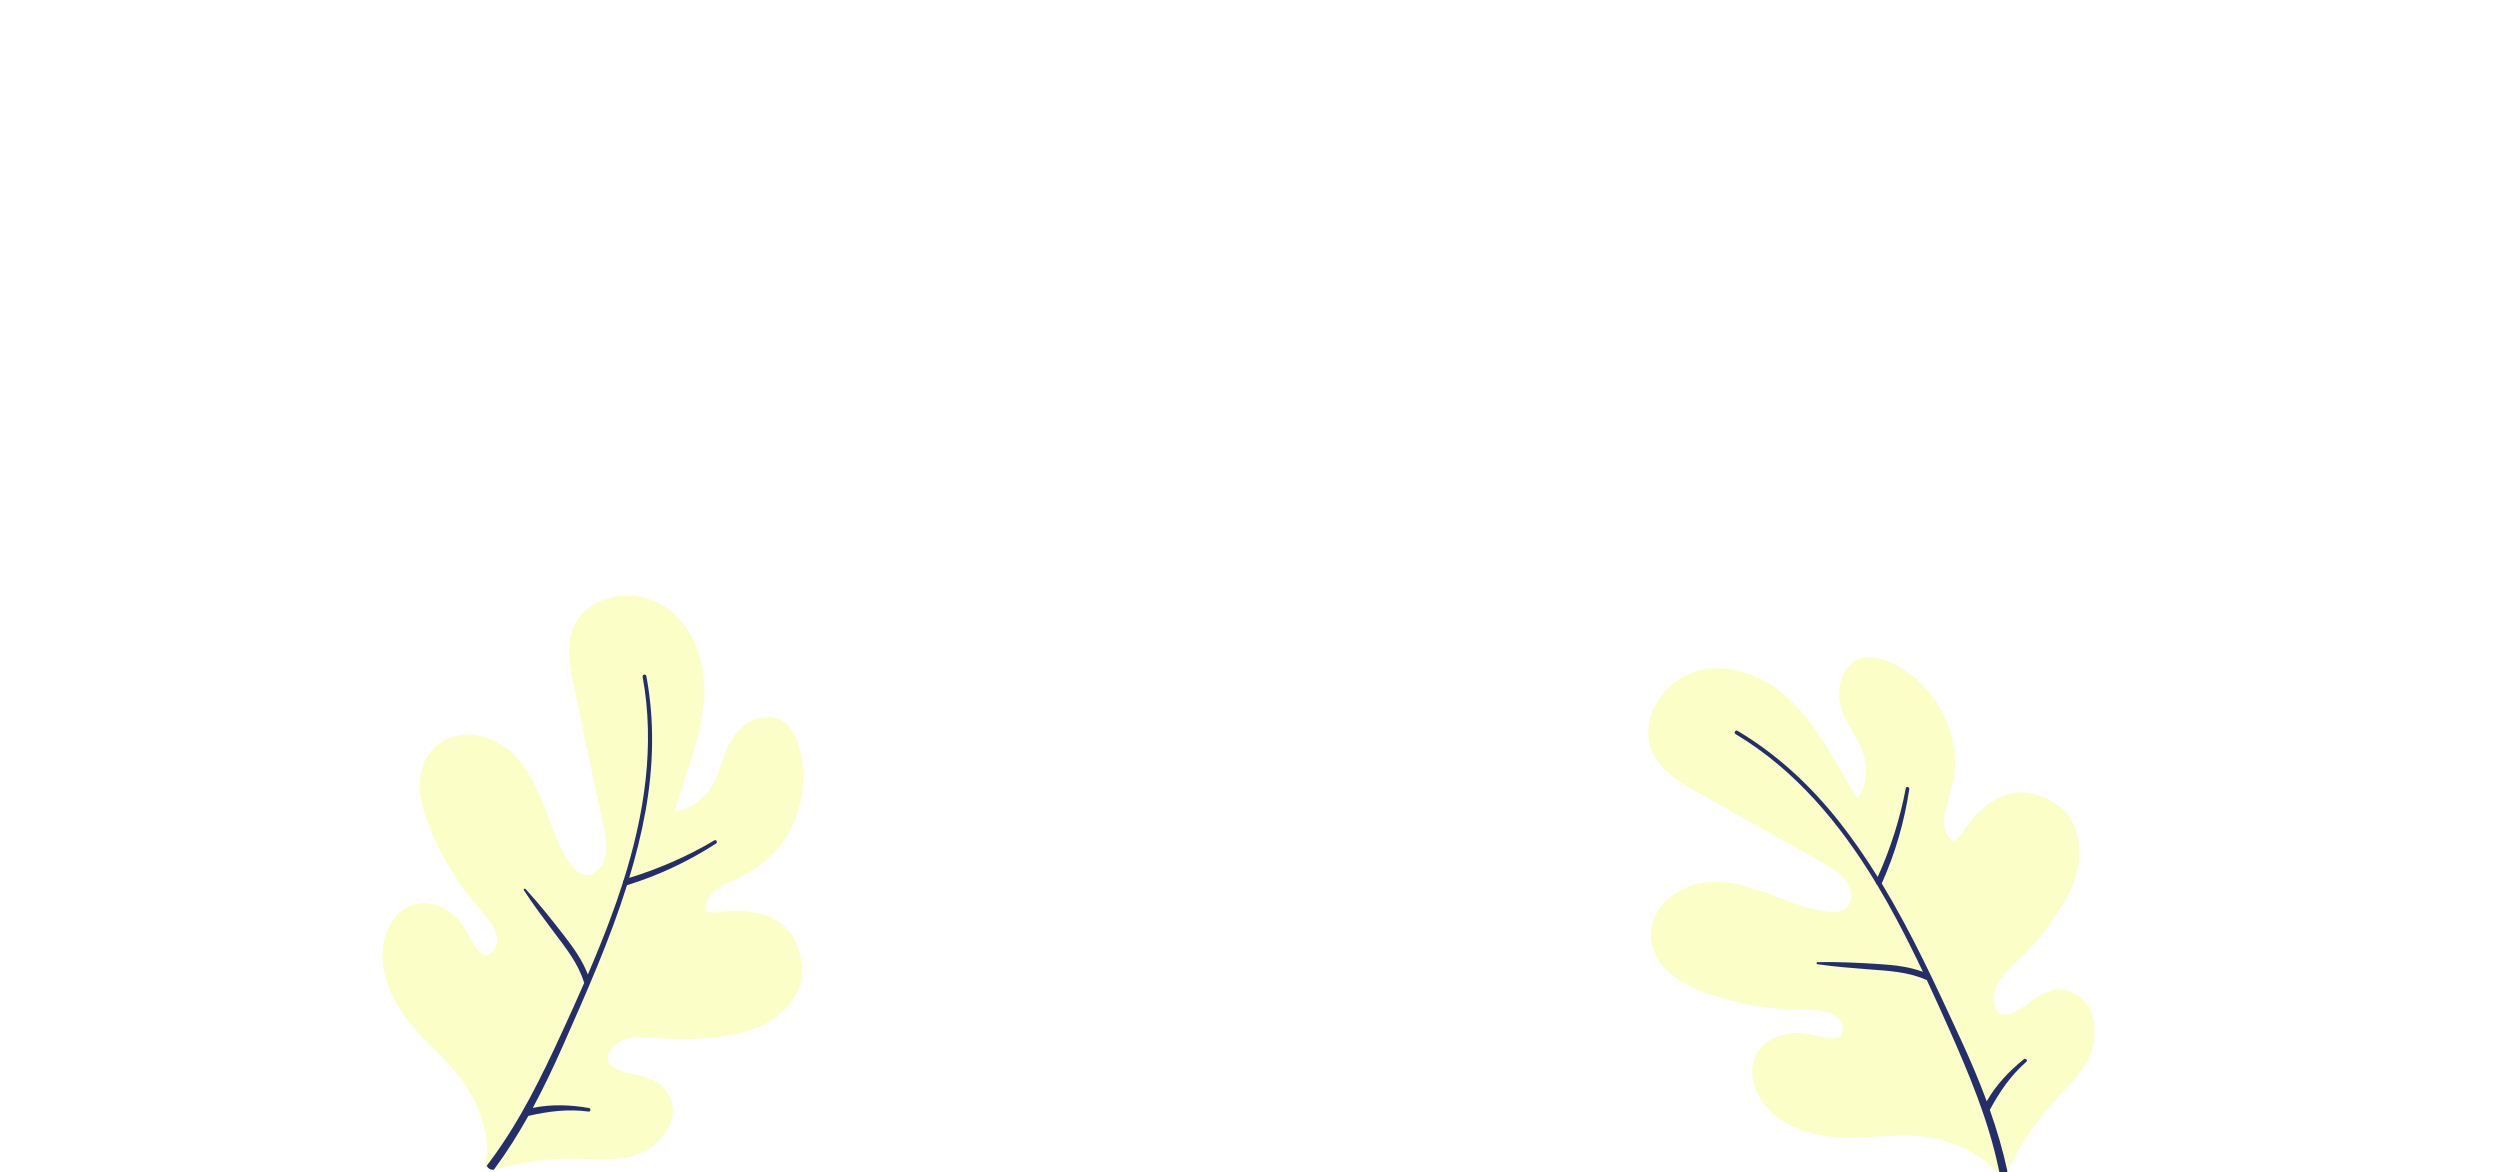
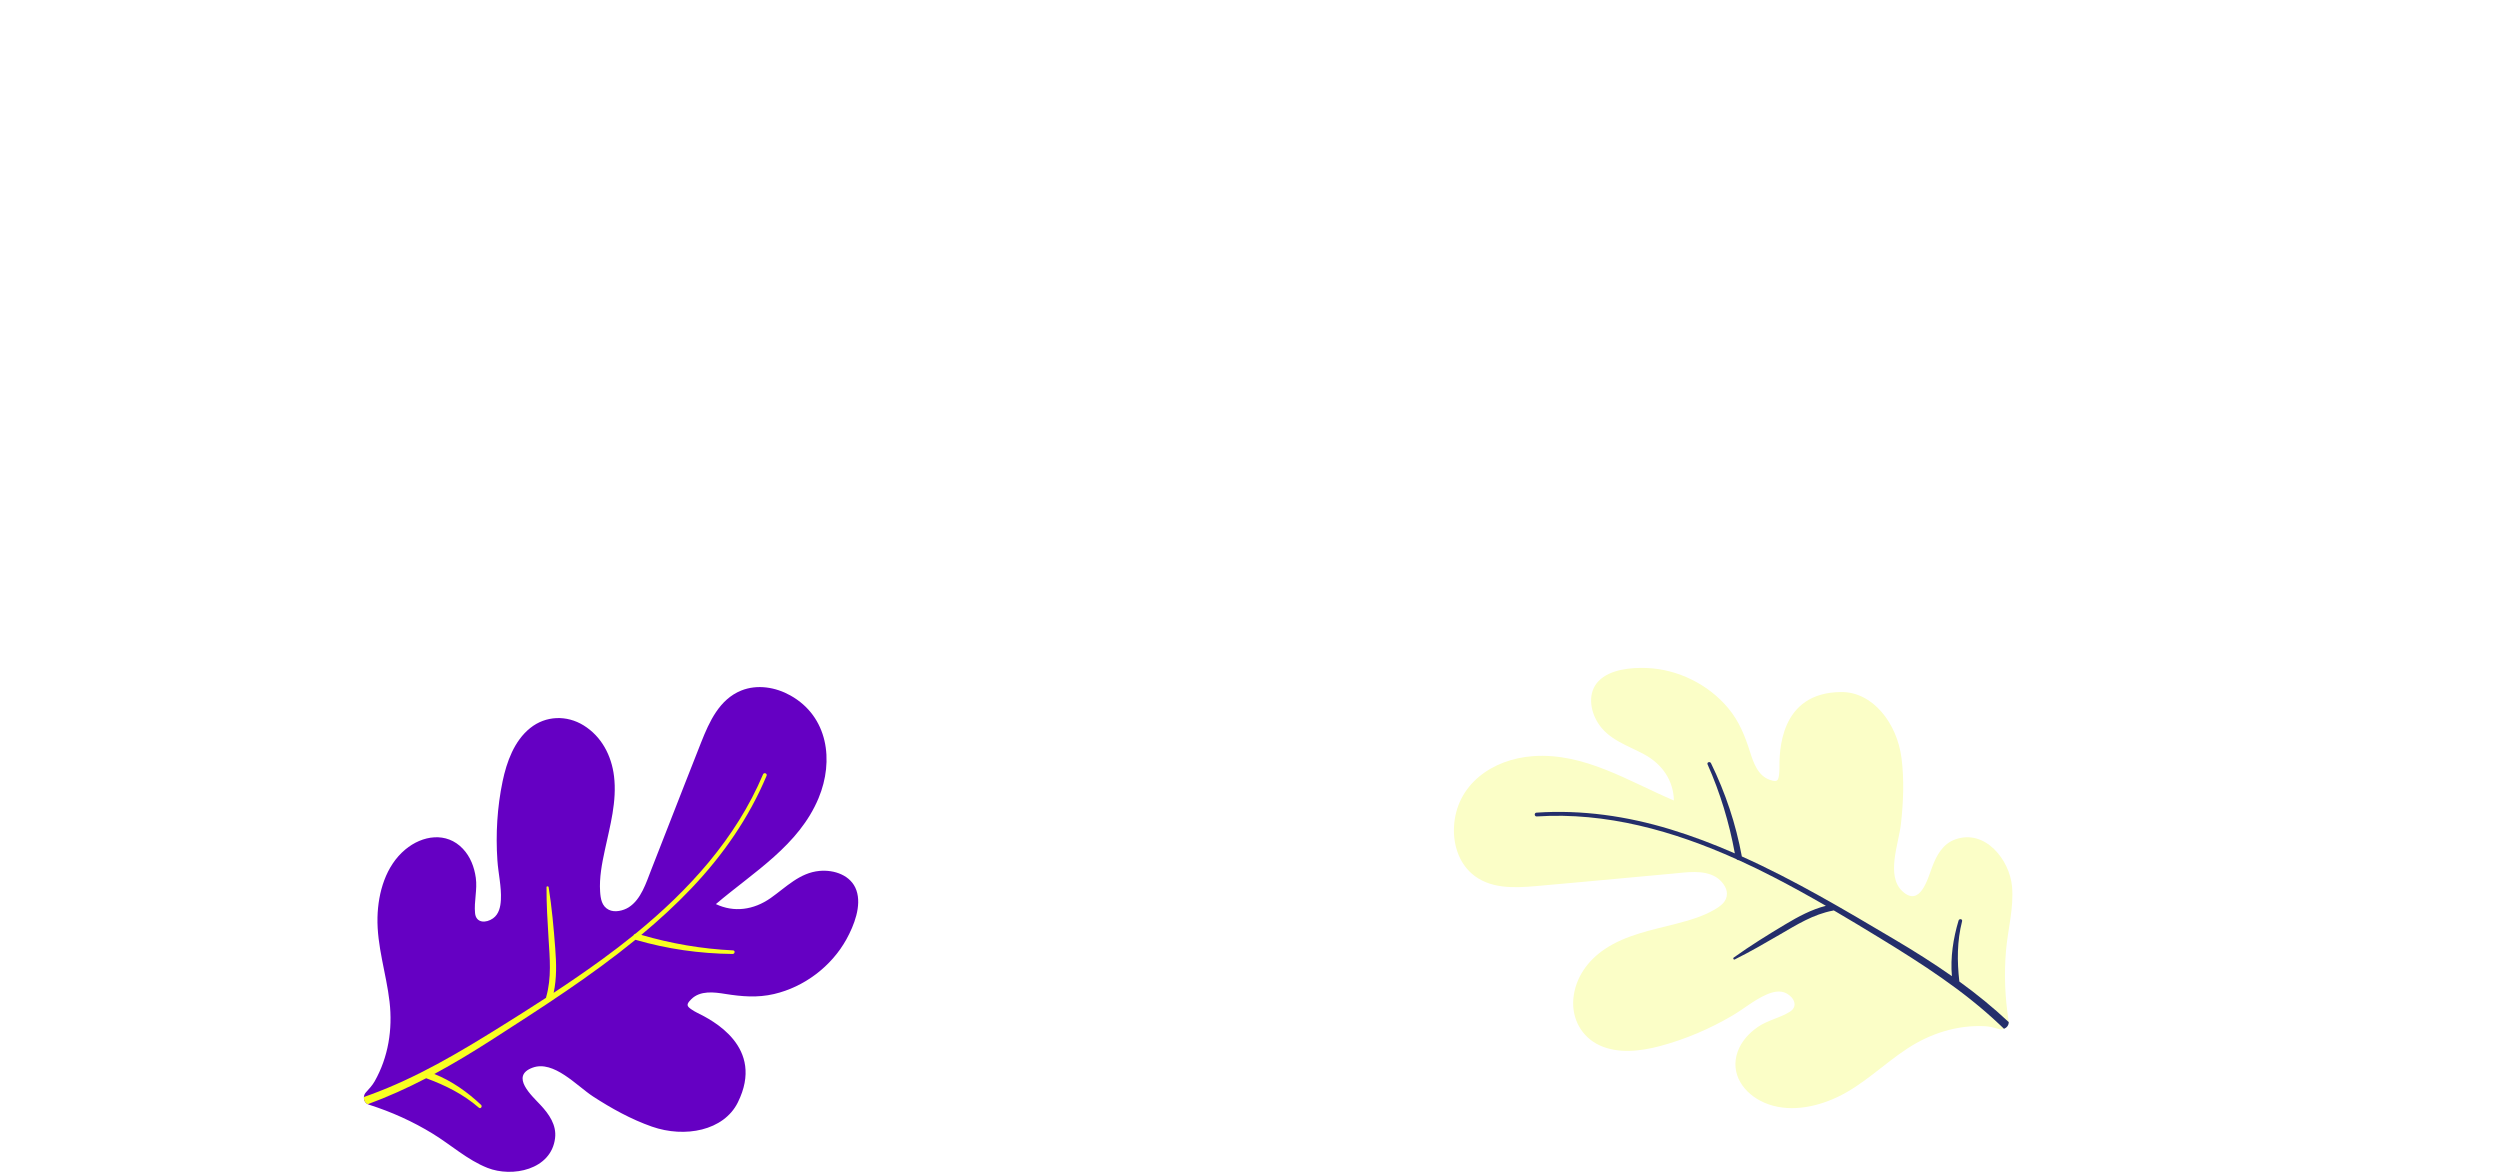
- <svg xmlns="http://www.w3.org/2000/svg" width="100%" height="100%" viewBox="0 0 1067 500" version="1.1" xml:space="preserve" style="fill-rule:evenodd;clip-rule:evenodd;stroke-linejoin:round;stroke-miterlimit:2;">
-   <g transform="matrix(1,0,0,1,156.785,-170.21)">
-     <g transform="matrix(1,0,0,1,725.434,528.193)">
-       <path d="M0,64.789C-5.489,63.329 -10.51,65.919 -14.89,68.989C-19.25,72.039 -28.92,80.249 -31.12,70.14C-33.16,60.739 -20.83,52.529 -15.41,46.319C-9.27,39.279 -3.439,31.51 0.86,23.18C7.71,9.89 6.82,-6.981 -4.26,-14.561C-26.18,-29.561 -40.71,-8.411 -44.64,-2.621C-45.12,-1.931 -45.64,-1.261 -46.199,-0.641C-48,1.369 -48.729,1.579 -50.67,-1.021C-53.899,-5.32 -52.31,-11.061 -50.88,-15.7C-48.779,-22.551 -47.3,-29.07 -47.949,-36.28C-49.13,-49.471 -56.229,-62.211 -66.819,-70.15C-72.16,-74.15 -80.04,-78.641 -86.949,-77.251C-93.62,-75.911 -97.01,-69.081 -97.3,-62.791C-97.699,-54.311 -92.41,-47.74 -88.729,-40.57C-84.66,-32.631 -84.72,-24.15 -89.41,-17.041C-100.71,-34.82 -109.279,-55.61 -128.149,-66.74C-143.029,-75.521 -162.05,-75.561 -173.18,-60.9C-177.56,-55.141 -179.96,-47.551 -178.17,-40.381C-175.729,-30.641 -166.87,-25.061 -158.699,-20.421C-147.39,-14.001 -136.04,-7.65 -124.71,-1.28C-119.04,1.909 -113.37,5.089 -107.699,8.279C-102.54,11.189 -95.79,14.3 -93.199,20.019C-92.1,22.47 -91.729,26.22 -93.34,28.55C-95.25,31.329 -98.5,31.379 -101.58,31.149C-107.52,30.709 -113.3,28.709 -118.85,26.68C-128.77,23.05 -138.77,18.629 -149.51,18.439C-158.38,18.279 -167.01,21.339 -172.79,28.289C-178.189,34.81 -179.18,43.68 -174.819,51.019C-170.35,58.539 -161.91,62.97 -153.93,65.839C-143.33,69.649 -132.06,71.919 -120.83,72.72C-115.26,73.119 -109.449,72.519 -103.949,73.579C-101.05,74.14 -98.01,75.239 -96.58,77.999C-94.899,81.249 -95.5,85.47 -99.85,85.289C-104.859,85.079 -109.62,82.879 -114.76,82.879C-119.37,82.879 -123.96,83.919 -127.77,86.619C-136.06,92.499 -135.88,102.97 -130.87,111.01C-125.12,120.26 -114.3,125.039 -103.91,126.769C-91.84,128.769 -79.58,126.379 -67.449,126.68C-55.51,126.97 -44.1,130.51 -34.75,137.649C-33.109,138.899 -31.81,140.519 -30.489,142.109C-30.06,142.629 -29.42,142.999 -28.72,143.159C-27.56,143.43 -26.229,143.119 -25.439,141.949C-25.34,141.81 -25.25,141.659 -25.17,141.489C-20.83,132.43 -15.479,123.939 -9.09,116.189C-3.29,109.149 4.021,103.129 8.561,95.129C14.17,85.249 13.181,68.279 0,64.789" style="fill:rgb(251,254,199);fill-rule:nonzero;" />
+ <svg xmlns="http://www.w3.org/2000/svg" width="100%" height="100%" viewBox="0 0 18525 8684" version="1.1" xml:space="preserve" style="fill-rule:evenodd;clip-rule:evenodd;stroke-linejoin:round;stroke-miterlimit:2;">
+   <g>
+     <g>
+       <g>
+         <path d="M14487.9,6220.19c-92.844,33.224 -139.09,119.721 -171.441,206.765c-32.265,86.559 -89.577,299.202 -220.638,176.388c-121.8,-114.269 -26.467,-353.121 -10.193,-495.292c18.383,-161.133 25.17,-329.64 4.532,-491.067c-33.057,-257.46 -212.03,-489.834 -445.097,-488.989c-461.124,1.607 -460.388,447.095 -459.504,568.582c-0.061,14.592 -0.888,29.292 -2.769,43.661c-5.938,46.48 -14.287,56.664 -67.652,38.631c-88.518,-29.63 -122.379,-127.347 -147.655,-207.745c-37.48,-118.63 -80.581,-226.38 -160.907,-323.041c-146.869,-176.903 -373.883,-289.047 -603.483,-298.164c-115.758,-4.543 -272.647,8.921 -357.7,96.873c-82.147,84.891 -63.297,215.919 -5.455,308.684c77.859,125.139 218.211,166.939 341.479,233.15c136.392,73.377 219.11,195.192 222.132,343.02c-336.72,-142.769 -664.071,-355.486 -1043.46,-328.619c-299.215,21.124 -571.484,207.991 -586.093,527.226c-5.853,125.478 34.638,257.615 130.877,342.46c130.872,115.161 312.485,107.617 475,93.417c224.906,-19.678 449.723,-40.747 674.436,-61.349c112.47,-10.291 224.85,-20.713 337.347,-31.002c102.412,-9.243 229.548,-31.295 322.94,24.915c39.862,24.205 82.119,74.149 82.054,123.326c0.082,58.544 -45.875,91.286 -92.169,118.349c-89.237,52.247 -191.559,80.619 -290.882,106.31c-177.562,45.866 -364.061,81.222 -519.445,184.341c-128.358,85.119 -221.558,213.902 -235.683,370.2c-12.912,146.408 60.334,282.958 194.988,344.881c137.982,63.445 302.281,43.612 444.614,5.981c189.056,-49.999 372.509,-128.612 540.919,-227.827c83.544,-49.187 160.692,-115.028 249.753,-154.075c46.962,-20.551 101.244,-34.795 148.884,-9.439c56.051,29.887 89.058,96.143 25.099,136.422c-73.666,46.36 -163.398,61.831 -236.864,112.481c-65.895,45.43 -121.253,105.525 -149.104,181.663c-60.546,165.736 45.211,313.627 196.05,379.175c173.339,75.553 375.087,37.239 540.643,-40.422c192.23,-90.357 343.914,-245.331 520.273,-360.573c173.506,-113.507 371.476,-175.346 575.471,-165.445c35.773,1.699 70.306,12.053 104.856,21.762c11.252,3.204 24.048,2.186 35.632,-2.425c19.25,-7.557 35.209,-25.119 34.973,-49.628c0.044,-2.961 -0.157,-6.006 -0.692,-9.225c-27.236,-172.254 -34.424,-346.349 -19.477,-520.078c13.527,-157.783 58.705,-315.875 44.76,-474.957c-17.19,-196.493 -198.554,-429.304 -421.348,-349.298" style="fill:#fbfec7;fill-rule:nonzero;" />
+       </g>
+       <g>
+         <path d="M14539.1,6825.97c-37.782,148.564 -37.368,295.678 -20.383,446.971c126.997,92.108 249.099,190.945 365.248,300.042c0.196,0.285 0.521,0.485 0.718,0.77c0.24,24.507 -15.716,42.046 -34.956,49.617c-11.98,-11.564 -23.858,-22.986 -35.785,-34.162c-265.935,-250.844 -569.703,-445.871 -880.513,-636.064c-114.54,-70.097 -229.367,-139.384 -345.218,-207.125c-1.483,0.602 -3.078,1.07 -4.76,1.384c-146.92,27.276 -270.116,105.232 -397.233,178.974c-109.717,63.835 -218.969,127.118 -332.421,183.427c-8.35,4.067 -14.044,-9.088 -7.154,-14.047c123.348,-88.416 252.784,-168.61 383.239,-246.717c95.802,-57.406 192.362,-109.427 299.902,-136.963c-126.251,-73.011 -253.8,-143.654 -383.422,-210.544c-85.848,-44.351 -172.761,-86.914 -261.127,-126.998c-6.841,-0.137 -13.805,-2.927 -18.572,-8.285c-465.765,-209.439 -963.974,-349.702 -1479.6,-316.423c-18.045,1.053 -20.166,-26.798 -2.08,-28.092c335.971,-22.867 670.567,25.649 992.084,123.456c163.269,49.599 322.205,110.404 478.089,178.381c-41.186,-226.131 -108.576,-449.586 -202.047,-659.487c-7.039,-16.024 18.01,-24.037 25.326,-8.837c107.723,221.397 183.99,448.854 228.604,690.967c390.542,175.265 761.472,396.107 1128.68,613.393c146.792,86.897 289.92,176.739 427.873,273.733c-12.084,-138.649 9.644,-279.308 49.42,-412.166c4.807,-15.966 30.296,-12.03 26.079,4.795" style="fill:#242e6b;fill-rule:nonzero;" />
+       </g>
    </g>
-     <g transform="matrix(1,0,0,1,708.054,529.832)">
-       <path d="M0,93.55C-6.649,99.36 -11.439,106.35 -15.58,114.08C-12.569,122.6 -10.01,131.279 -8.069,140.25C-8.069,140.27 -8.06,140.29 -8.06,140.31C-8.85,141.48 -10.18,141.79 -11.34,141.52C-11.53,140.58 -11.72,139.65 -11.92,138.73C-16.33,118.14 -24.359,98.96 -32.88,79.779C-36.02,72.71 -39.2,65.67 -42.479,58.67C-42.569,58.65 -42.66,58.62 -42.75,58.58C-50.609,55.07 -59,54.739 -67.439,54.08C-74.729,53.52 -81.979,52.949 -89.2,51.91C-89.729,51.83 -89.569,51.02 -89.08,51.01C-80.34,50.85 -71.58,51.279 -62.84,51.84C-56.42,52.25 -50.14,52.94 -44.14,55.15C-47.74,47.56 -51.479,40.04 -55.439,32.63C-58.06,27.72 -60.79,22.86 -63.67,18.07C-63.99,17.84 -64.229,17.48 -64.28,17.07C-79.52,-8.09 -98.56,-31.03 -124.1,-46.31C-124.99,-46.85 -124.18,-48.24 -123.28,-47.71C-106.6,-37.81 -92.319,-24.57 -80.27,-9.42C-74.149,-1.73 -68.6,6.35 -63.43,14.67C-57.99,2.6 -53.88,-10.2 -51.45,-23.21C-51.26,-24.2 -49.81,-23.761 -49.96,-22.801C-52.09,-8.78 -55.91,4.5 -61.71,17.44C-48.92,38.52 -38.55,61.12 -28.24,83.43C-24.12,92.35 -20.27,101.29 -16.899,110.4C-12.939,103.43 -7.31,97.47 -1.08,92.47C-0.33,91.87 0.75,92.89 0,93.55" style="fill:rgb(36,46,107);fill-rule:nonzero;" />
-     </g>
-     <g transform="matrix(1,0,0,1,128.732,455.26)">
-       <path d="M0,182.334C-2.53,177.248 -7.79,175.189 -12.988,173.928C-18.158,172.668 -30.709,170.83 -24.571,162.501C-18.86,154.761 -4.552,158.597 3.69,158.564C13.032,158.525 22.717,157.772 31.812,155.499C46.314,151.864 58.394,140.055 56.768,126.729C53.554,100.363 28.076,103.421 21.133,104.295C20.298,104.39 19.451,104.441 18.616,104.431C15.918,104.407 15.278,103.997 15.949,100.823C17.045,95.559 22.404,92.961 26.833,90.971C33.363,88.023 39.236,84.828 44.221,79.578C53.346,69.98 58.223,56.235 57.19,43.04C56.667,36.389 54.834,27.506 49.227,23.235C43.815,19.112 36.447,21.078 31.533,25.015C24.901,30.314 23.462,38.626 20.509,46.125C17.235,54.425 10.828,59.98 2.392,61.154C8.279,40.927 18.229,20.761 14.124,-0.759C10.89,-17.73 -1.643,-32.038 -20.001,-30.713C-27.219,-30.198 -34.503,-26.987 -38.705,-20.907C-44.406,-12.643 -42.745,-2.305 -40.833,6.895C-38.184,19.627 -35.456,32.343 -32.756,45.058C-31.406,51.422 -30.049,57.779 -28.699,64.144C-27.477,69.94 -25.354,77.063 -27.938,82.785C-29.052,85.23 -31.623,87.983 -34.436,88.313C-37.784,88.716 -39.969,86.309 -41.83,83.844C-45.423,79.093 -47.738,73.432 -49.88,67.924C-53.706,58.078 -56.991,47.65 -63.942,39.46C-69.68,32.694 -77.678,28.235 -86.714,28.485C-95.176,28.737 -102.489,33.852 -105.121,41.974C-107.815,50.296 -105.567,59.56 -102.452,67.447C-98.313,77.922 -92.573,87.884 -85.757,96.845C-82.379,101.291 -78.091,105.257 -75.255,110.087C-73.76,112.635 -72.578,115.644 -73.706,118.54C-75.037,121.948 -78.602,124.285 -81.34,120.899C-84.49,116.999 -85.982,111.972 -89.377,108.112C-92.422,104.651 -96.234,101.892 -100.778,100.813C-110.668,98.473 -118.411,105.522 -121.139,114.595C-124.287,125.021 -120.729,136.303 -115.167,145.247C-108.697,155.631 -98.805,163.258 -91.02,172.563C-83.351,181.721 -78.474,192.626 -77.659,204.362C-77.515,206.419 -77.873,208.466 -78.194,210.507C-78.301,211.173 -78.156,211.897 -77.814,212.529C-77.251,213.578 -76.14,214.372 -74.739,214.192C-74.568,214.176 -74.396,214.144 -74.216,214.092C-64.546,211.367 -54.638,209.776 -44.599,209.456C-35.481,209.162 -26.134,210.675 -17.128,208.8C-6.005,206.487 6.084,194.536 0,182.334" style="fill:rgb(251,254,199);fill-rule:nonzero;" />
-     </g>
-     <g transform="matrix(1,0,0,1,94.4268,482.743)">
-       <path d="M0,161.879C-8.754,160.723 -17.166,161.742 -25.705,163.739C-30.114,171.626 -34.941,179.281 -40.396,186.662C-40.41,186.676 -40.419,186.696 -40.434,186.709C-41.834,186.889 -42.945,186.095 -43.509,185.046C-42.928,184.282 -42.355,183.525 -41.797,182.768C-29.249,165.858 -20.15,147.16 -11.376,128.096C-8.142,121.068 -4.955,114.031 -1.865,106.945C-1.91,106.864 -1.947,106.777 -1.977,106.683C-4.532,98.463 -9.825,91.945 -14.904,85.172C-19.298,79.328 -23.658,73.508 -27.646,67.4C-27.936,66.949 -27.222,66.534 -26.891,66.896C-20.998,73.353 -15.536,80.214 -10.184,87.147C-6.252,92.238 -2.622,97.409 -0.318,103.374C3.003,95.658 6.179,87.883 9.128,80.016C11.084,74.806 12.93,69.546 14.625,64.22C14.586,63.828 14.698,63.41 14.973,63.102C23.799,35.041 28.449,5.594 23.055,-23.675C22.872,-24.7 24.45,-25.01 24.647,-23.983C28.229,-4.921 27.72,14.546 24.303,33.6C22.57,43.274 20.169,52.777 17.336,62.154C29.992,58.268 42.317,52.9 53.691,46.132C54.56,45.621 55.188,47 54.367,47.522C42.434,55.182 29.939,61.084 16.393,65.275C9.011,88.802 -1.109,111.515 -11.052,133.99C-15.029,142.976 -19.199,151.771 -23.813,160.317C-15.965,158.688 -7.771,158.979 0.098,160.355C1.044,160.522 0.991,162.006 0,161.879" style="fill:rgb(36,46,107);fill-rule:nonzero;" />
+     <g>
+       <g>
+         <path d="M4113.11,8433.69c11.866,-97.902 -44.747,-177.976 -108.082,-245.884c-62.94,-67.628 -227.392,-214.1 -58.872,-276.277c156.705,-57.713 327.557,134.503 447.386,212.712c135.838,88.618 283.464,170.161 437.047,224.028c244.991,85.737 532.898,29.826 636.54,-178.932c205.105,-413.01 -193.535,-611.897 -302.56,-665.507c-13.015,-6.593 -25.782,-13.941 -37.794,-22.058c-38.894,-26.106 -44.259,-38.159 -4.231,-77.78c66.148,-65.866 168.658,-52.378 251.88,-38.953c122.834,19.595 238.5,29.332 360.903,0.793c223.947,-52.06 425.887,-204.812 536.878,-406.008c55.913,-101.438 114.134,-247.746 73.606,-363.206c-39.117,-111.452 -164.725,-153.287 -273.566,-143.111c-146.76,13.526 -246.976,120.318 -361.39,200.865c-126.71,89.099 -272.649,108.485 -406.185,44.973c278.469,-237.105 615.269,-434.535 761.189,-785.775c115.124,-276.966 69.98,-604.088 -208.867,-760.136c-109.583,-61.44 -245.859,-84.417 -364.839,-36.368c-161.561,65.406 -236.169,231.171 -296.272,382.83c-83.139,209.91 -164.978,420.346 -247.213,630.497c-41.18,105.171 -82.191,210.304 -123.381,315.489c-37.612,95.713 -74.828,219.268 -166.926,277.572c-39.495,24.817 -103.057,40.194 -146.998,18.124c-52.395,-26.12 -61.1,-81.881 -64.552,-135.392c-6.744,-103.195 13.729,-207.382 35.253,-307.701c38.516,-179.299 90.437,-361.872 67.83,-546.992c-18.61,-152.891 -92.017,-293.904 -225.432,-376.542c-125.109,-77.129 -279.983,-72.776 -395.689,19.871c-118.513,94.955 -174.355,250.751 -204.481,394.853c-39.984,191.409 -51.859,390.663 -38.57,585.672c6.538,96.719 30.856,195.165 25.87,292.279c-2.648,51.22 -14.233,106.135 -58.238,137.361c-51.837,36.711 -125.843,36.567 -133.217,-38.672c-8.445,-86.625 17.911,-173.765 5.531,-262.147c-11.111,-79.256 -40.05,-155.658 -95.641,-214.681c-121.068,-128.351 -300.643,-100.058 -426.822,5.465c-145.178,121.129 -201.291,318.692 -206.025,501.485c-5.317,212.342 65.312,417.375 89.364,626.624c23.777,206.009 -9.612,410.7 -109.834,588.66c-17.547,31.2 -42.284,57.467 -66.421,83.999c-7.911,8.635 -12.721,20.519 -13.795,32.947c-1.85,20.587 6.68,42.705 28.715,53.471c2.632,1.399 5.432,2.579 8.539,3.542c166.237,52.804 325.096,124.323 473.721,215.523c135.025,82.785 256.119,193.958 404.613,252.745c183.367,72.649 472.76,14.762 501.028,-220.258" style="fill:#6500c3;fill-rule:nonzero;" />
+       </g>
+       <g>
+         <path d="M3548.58,8208.14c-115.902,-100.336 -247.609,-165.867 -390.495,-218.428c-139.228,72.273 -282.305,137.192 -431.869,192.143c-0.337,0.073 -0.66,0.275 -0.999,0.32c-22.022,-10.756 -30.552,-32.875 -28.715,-53.471c15.718,-5.53 31.258,-11.039 46.575,-16.688c343.388,-125.412 653.831,-309.679 963.063,-502.356c113.989,-71.035 227.382,-142.651 339.837,-215.903c0.118,-1.604 0.414,-3.22 0.877,-4.87c41.425,-143.588 26.899,-288.632 17.912,-435.332c-7.923,-126.689 -15.585,-252.708 -15.103,-379.351c0.101,-9.307 14.416,-8.507 15.76,-0.1c23.809,149.889 37.512,301.525 48.933,453.15c8.412,111.362 11.682,221 -11.854,329.491c121.817,-80.183 242.1,-162.604 359.964,-248.527c78.101,-56.874 155.087,-115.524 230.511,-176.575c3.177,-6.054 8.791,-11.049 15.718,-12.888c395.875,-322.643 744.426,-705.251 945.633,-1181.16c7.134,-16.609 32.976,-6.041 26.027,10.735c-130.039,310.607 -323.266,588.029 -554.721,831.703c-117.481,123.735 -243.023,238.611 -373.623,347.538c220.622,64.475 450.589,104.298 680.129,114.741c17.48,0.887 13.422,26.88 -3.467,26.611c-246.165,-2.846 -483.692,-36.551 -720.13,-105.098c-331.649,270.682 -695.232,503.422 -1053.97,734.401c-143.455,92.332 -287.887,180.056 -436.378,259.928c129.351,51.303 245.393,133.748 346.359,228.826c12.126,11.45 -2.812,32.465 -15.969,21.164" style="fill:#f9ff21;fill-rule:nonzero;" />
+       </g>
    </g>
  </g>
</svg>
